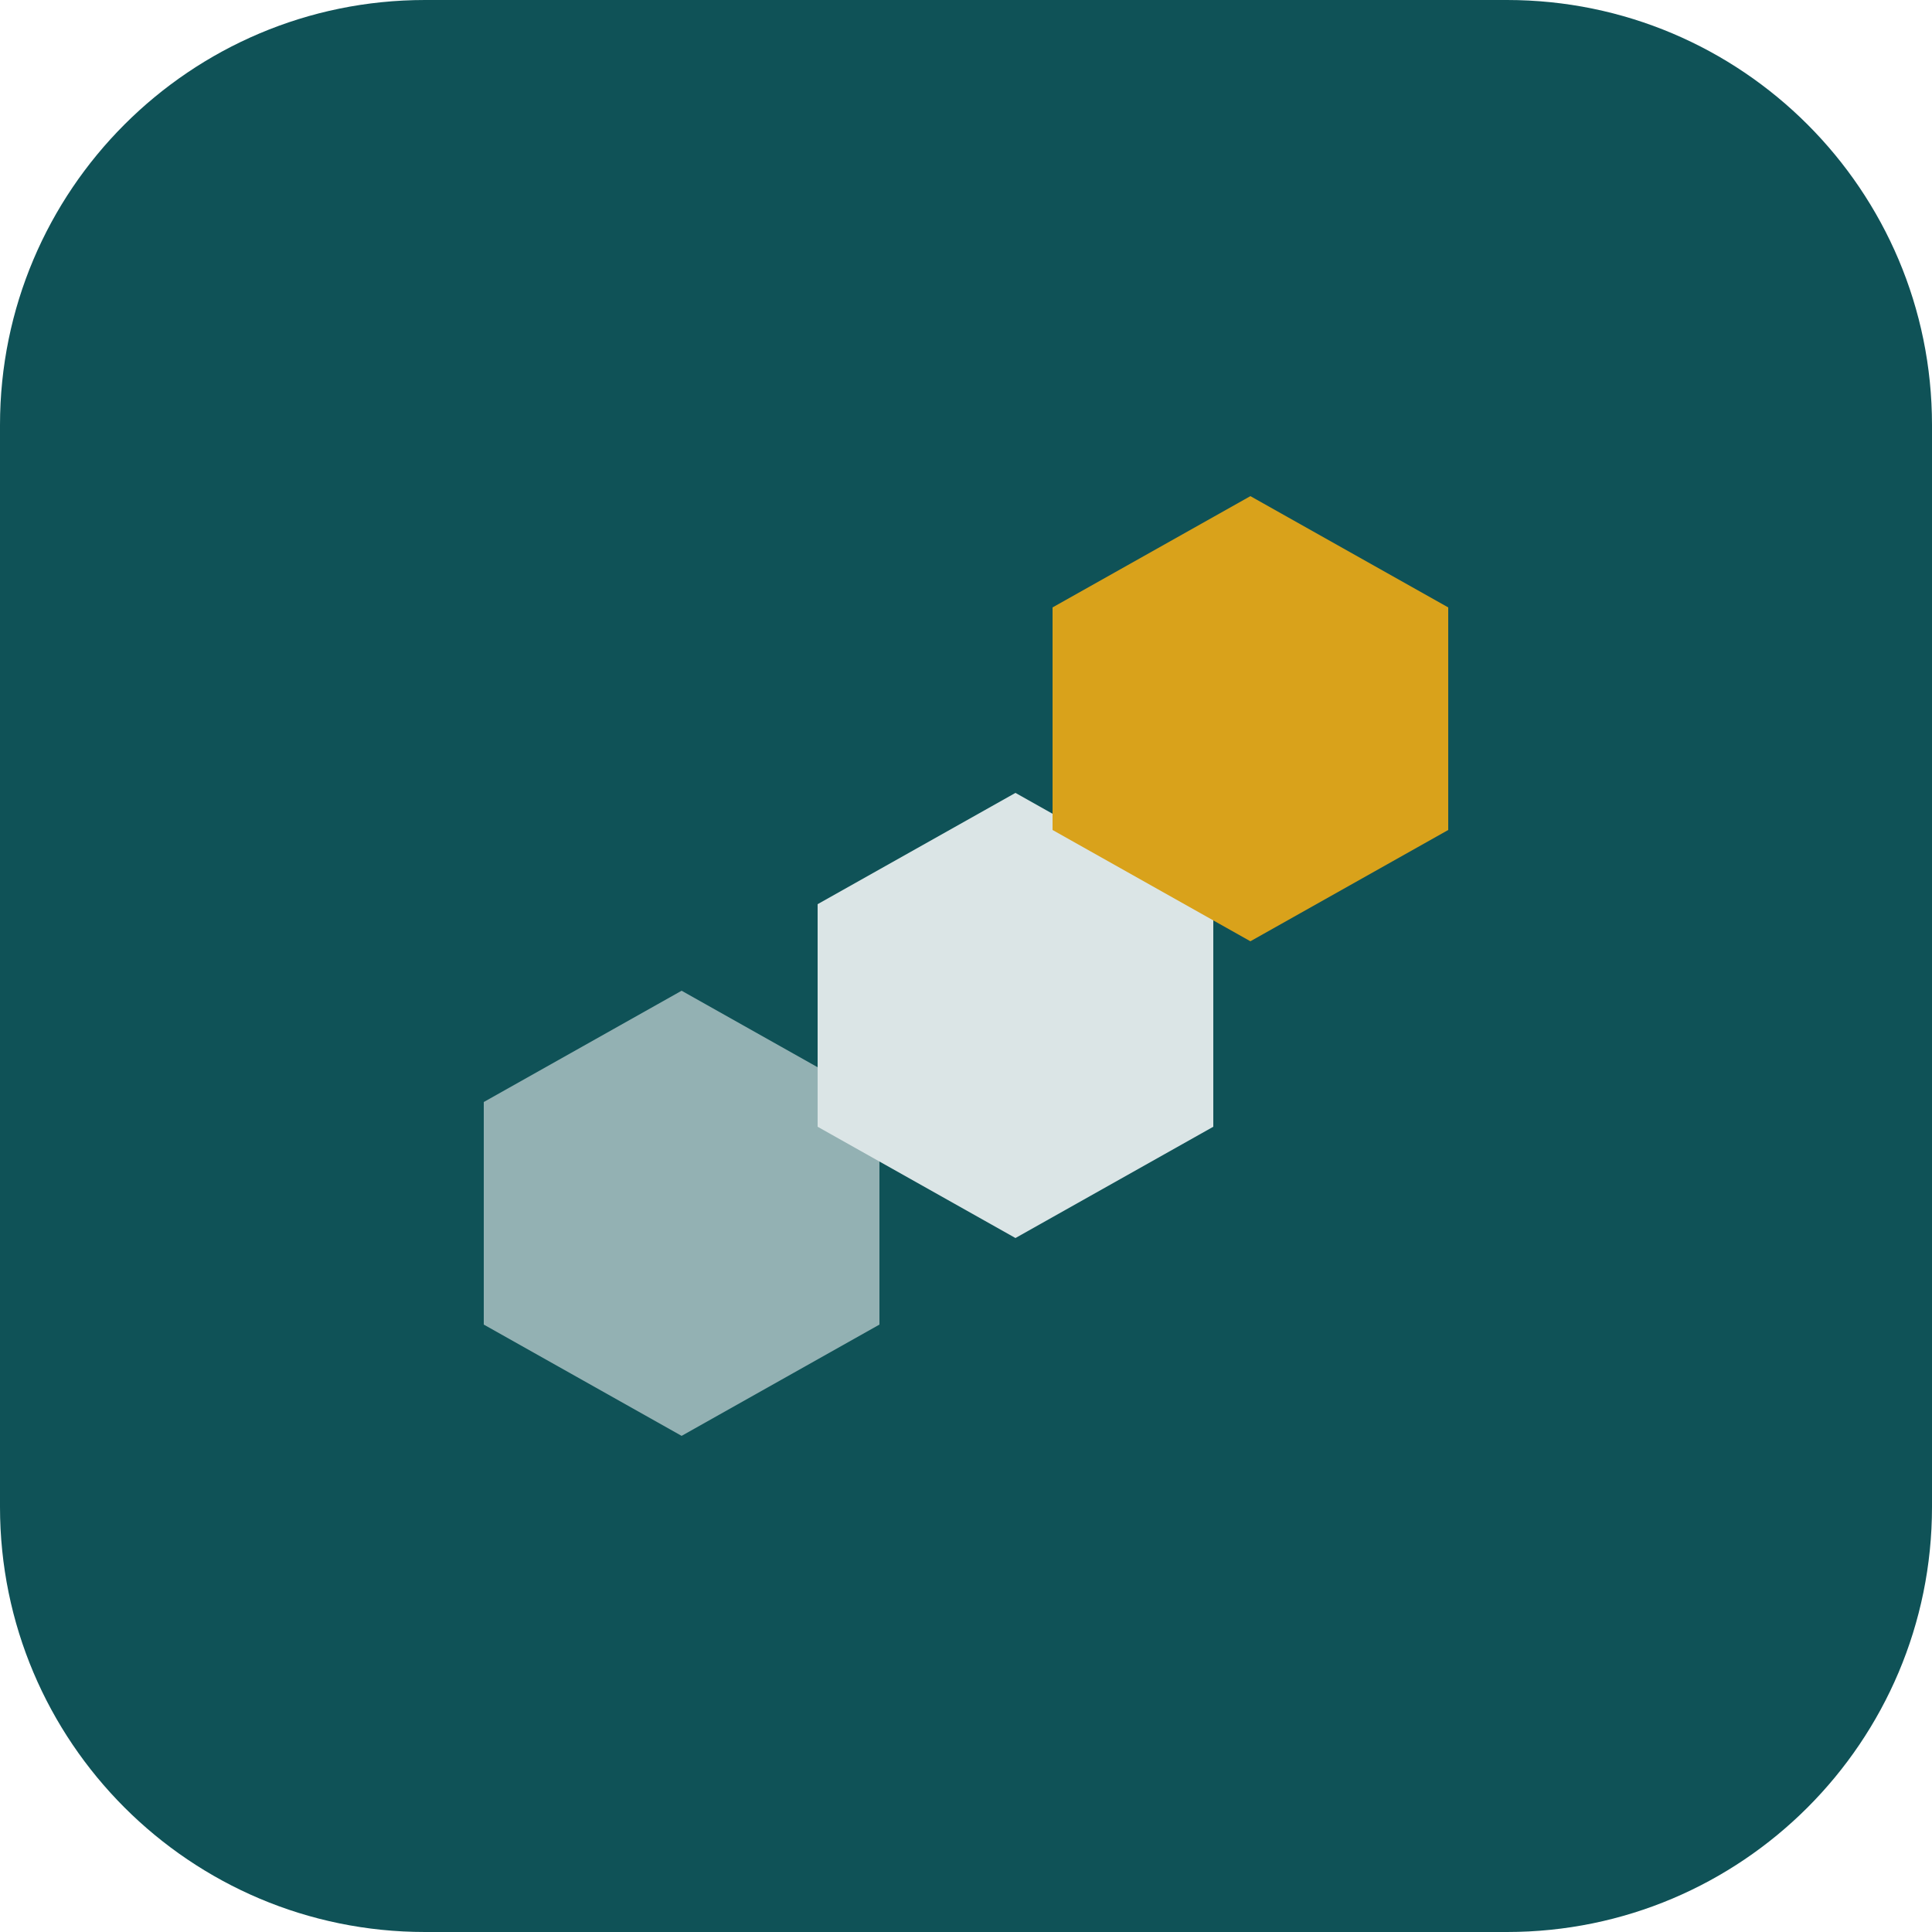
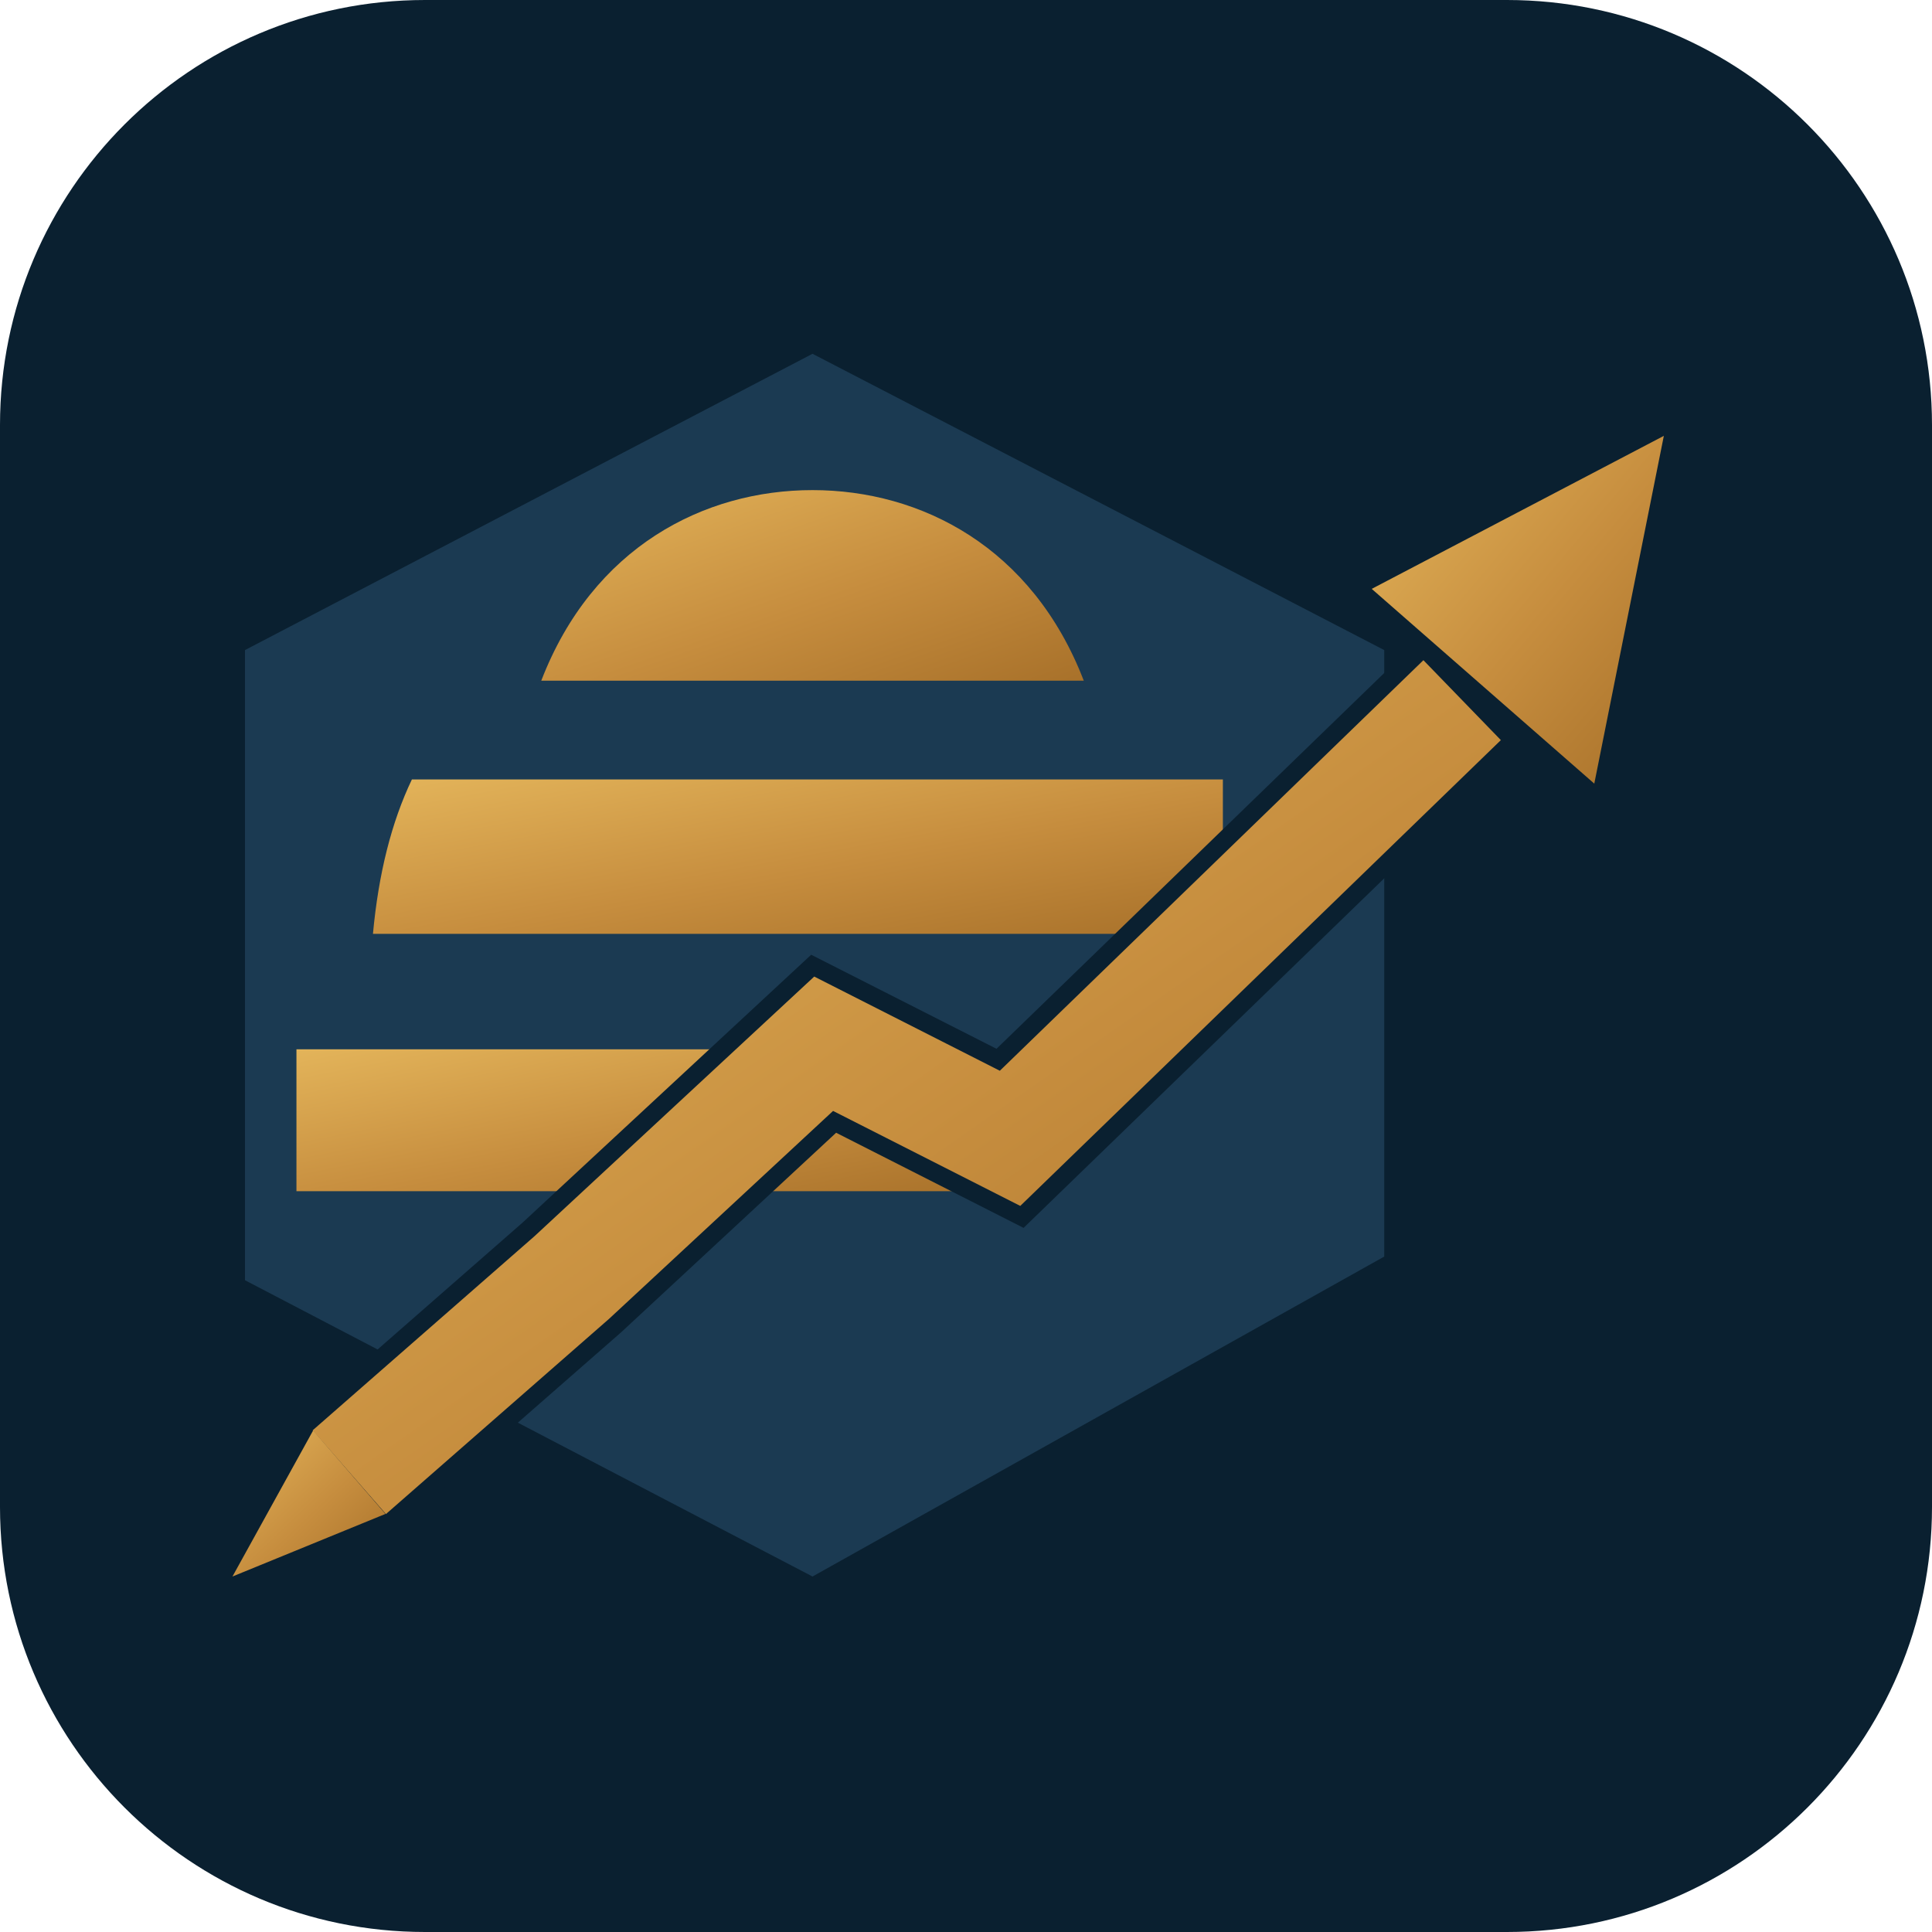
<svg xmlns="http://www.w3.org/2000/svg" viewBox="0 0 100 100">
-   <rect width="100" height="100" rx="22" fill="#0f5257" />
-   <g transform="translate(18 18) scale(0.64)">
-     <polygon points="27,52 43,61 43,79 27,88 11,79 11,61" fill="#93b1b3" />
-     <polygon points="54,36 70,45 70,63 54,72 38,63 38,45" fill="#dbe5e6" />
-     <polygon points="73,12 89,21 89,39 73,48 57,39 57,21" fill="#d9a21b" />
+   <rect width="100" height="100" rx="22" fill="#0a2030" />
+   <g transform="translate(8 15) scale(0.72)">
+     <defs>
+       <linearGradient id="gold" x1="0" y1="0" x2="1" y2="1">
+         <stop offset="0" stop-color="#e3b45a" />
+         <stop offset=".55" stop-color="#c68d3e" />
+         <stop offset="1" stop-color="#a8712a" />
+       </linearGradient>
+       <clipPath id="hex">
+         <polygon points="47.3,4.6 88.4,25.9 88.4,69.5 47.3,92.5 6.5,71.2 6.5,25.9" />
+       </clipPath>
+     </defs>
+     <polygon points="47.3,4.6 88.4,25.9 88.4,69.5 47.3,92.5 6.5,71.2 6.5,25.9" fill="#1b3a52" />
+     <g clip-path="url(#hex)" fill="url(#gold)">
+       <path d="M27.8 28.1 C31.5 18.5 39.5 14.4 47.3 14.4 C55.1 14.4 63.1 18.5 66.8 28.1 Z" />
+       <path d="M18.5 35.2 H76.8 V46.3 H15.7 Q16.3 39.8 18.5 35.2 Z" />
+       <path d="M10.2 54.6 H62 V64.8 H10.2 Z" />
+     </g>
+     <polyline points="14,85 30,71 48.1,54.2 61.5,61 94,29.5" fill="none" stroke="#0a2030" stroke-width="10.6" stroke-linejoin="miter" stroke-miterlimit="8" />
+     <polygon points="5.6,92.5 16.6,88 11.4,82" fill="#0a2030" stroke="none" stroke-width="2.6" stroke-linejoin="round" />
+     <polygon points="108.5,10.5 87.5,21.5 103.5,35.5" fill="#0a2030" stroke="none" stroke-width="2.6" stroke-linejoin="round" />
+     <polyline points="14,85 30,71 48.1,54.2 61.5,61 94,29.5" fill="none" stroke="url(#gold)" stroke-width="8" stroke-linejoin="miter" stroke-miterlimit="8" />
+     <polygon points="5.6,92.5 16.6,88 11.4,82" fill="url(#gold)" stroke="none" stroke-width="0" stroke-linejoin="round" />
+     <polygon points="108.5,10.5 87.5,21.5 103.5,35.5" fill="url(#gold)" stroke="none" stroke-width="0" stroke-linejoin="round" />
  </g>
</svg>
